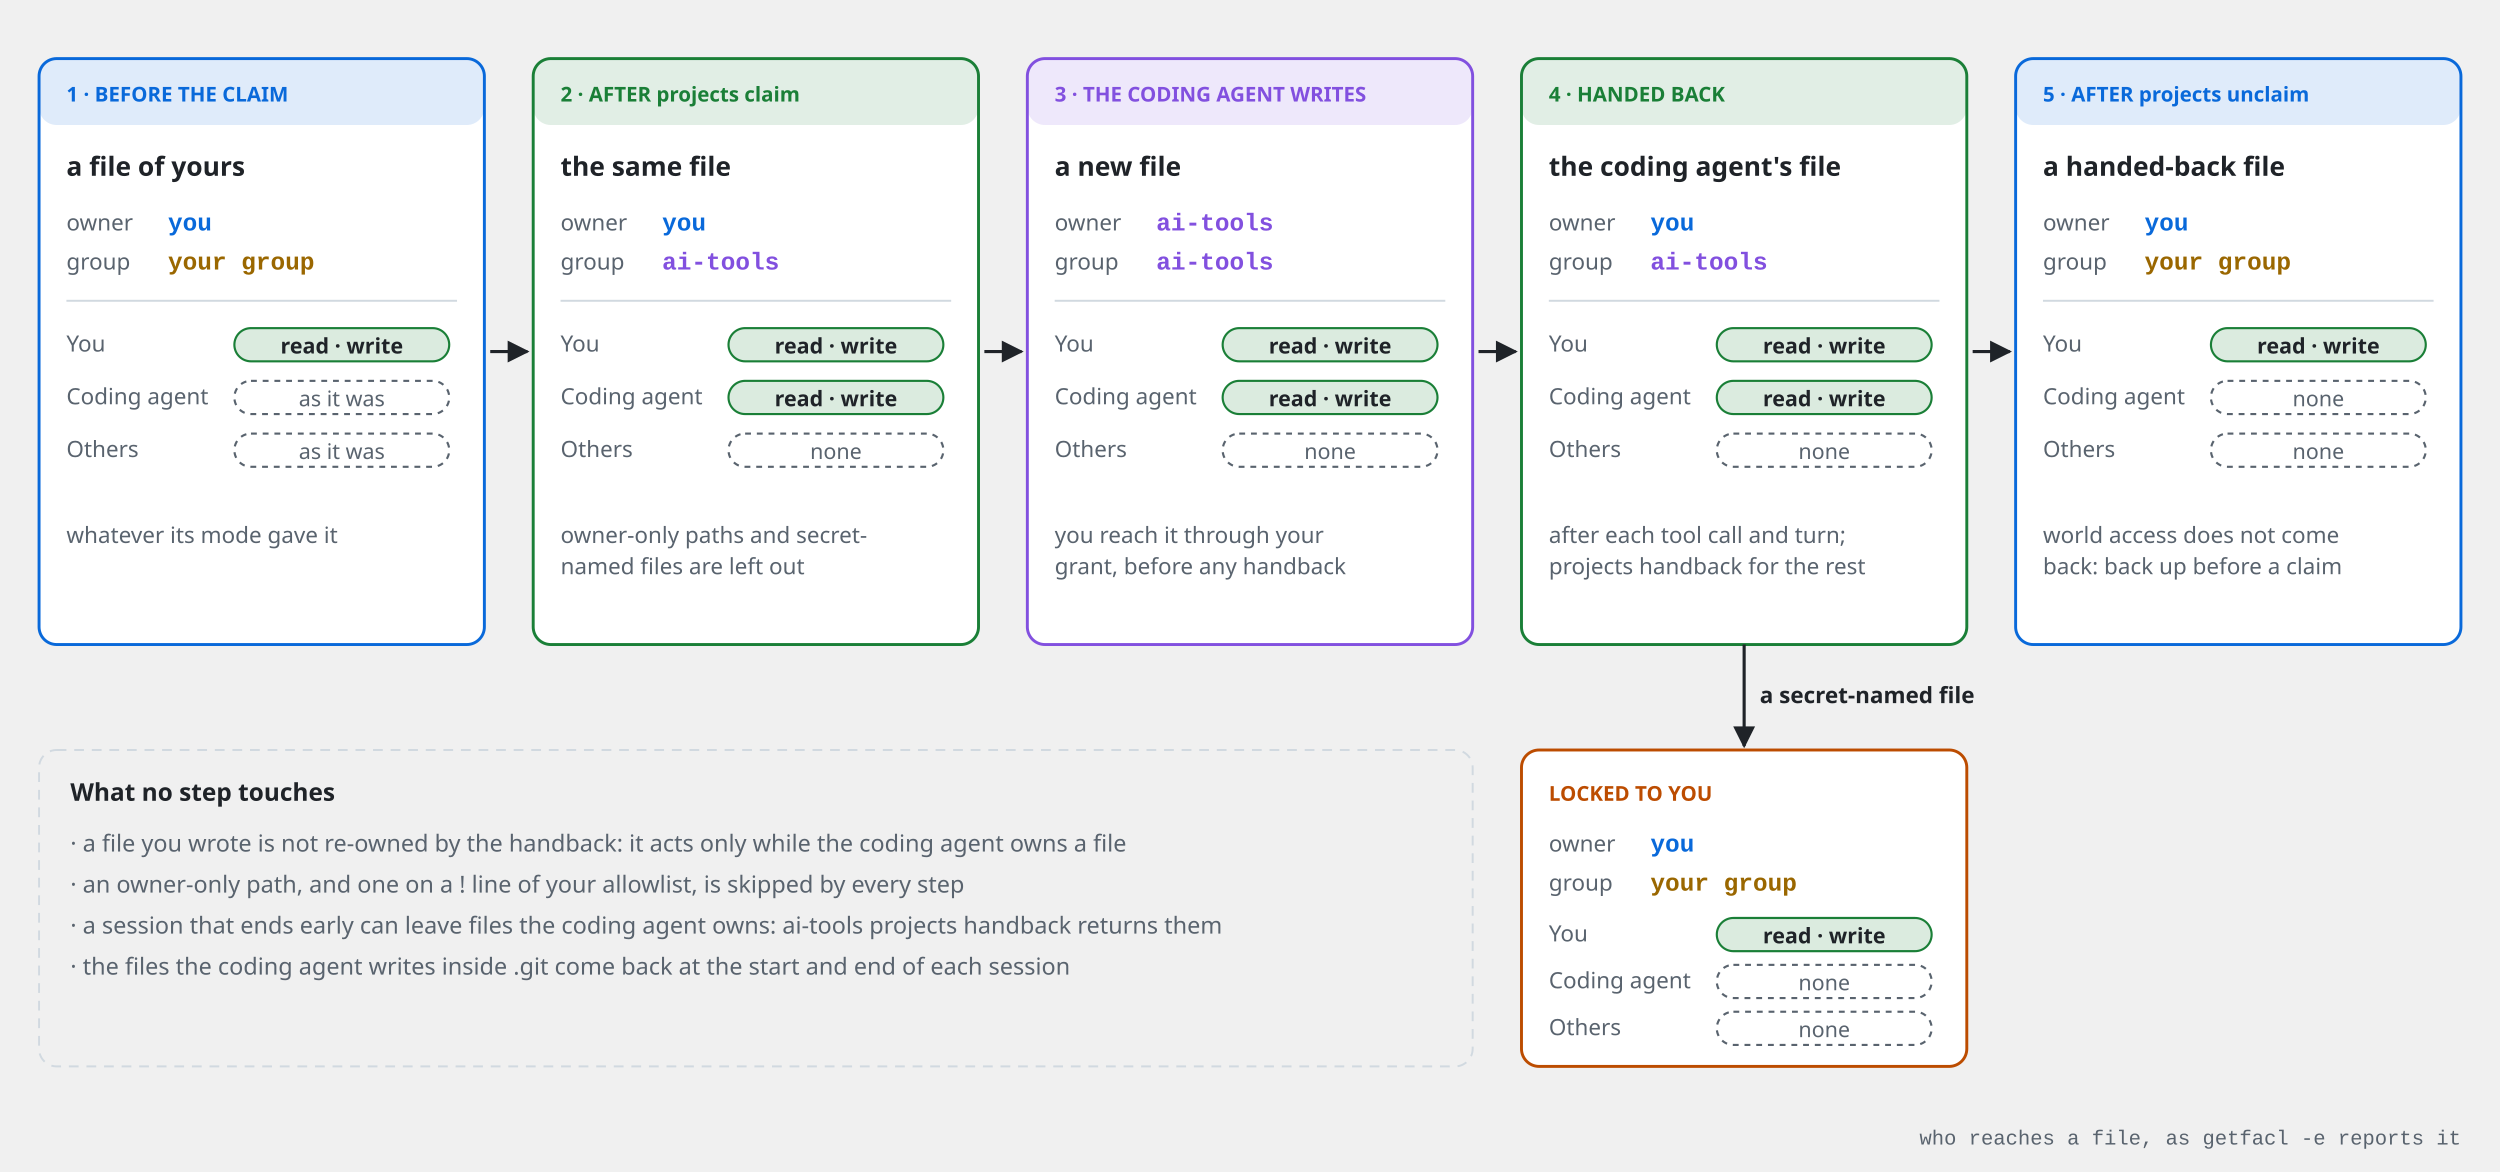
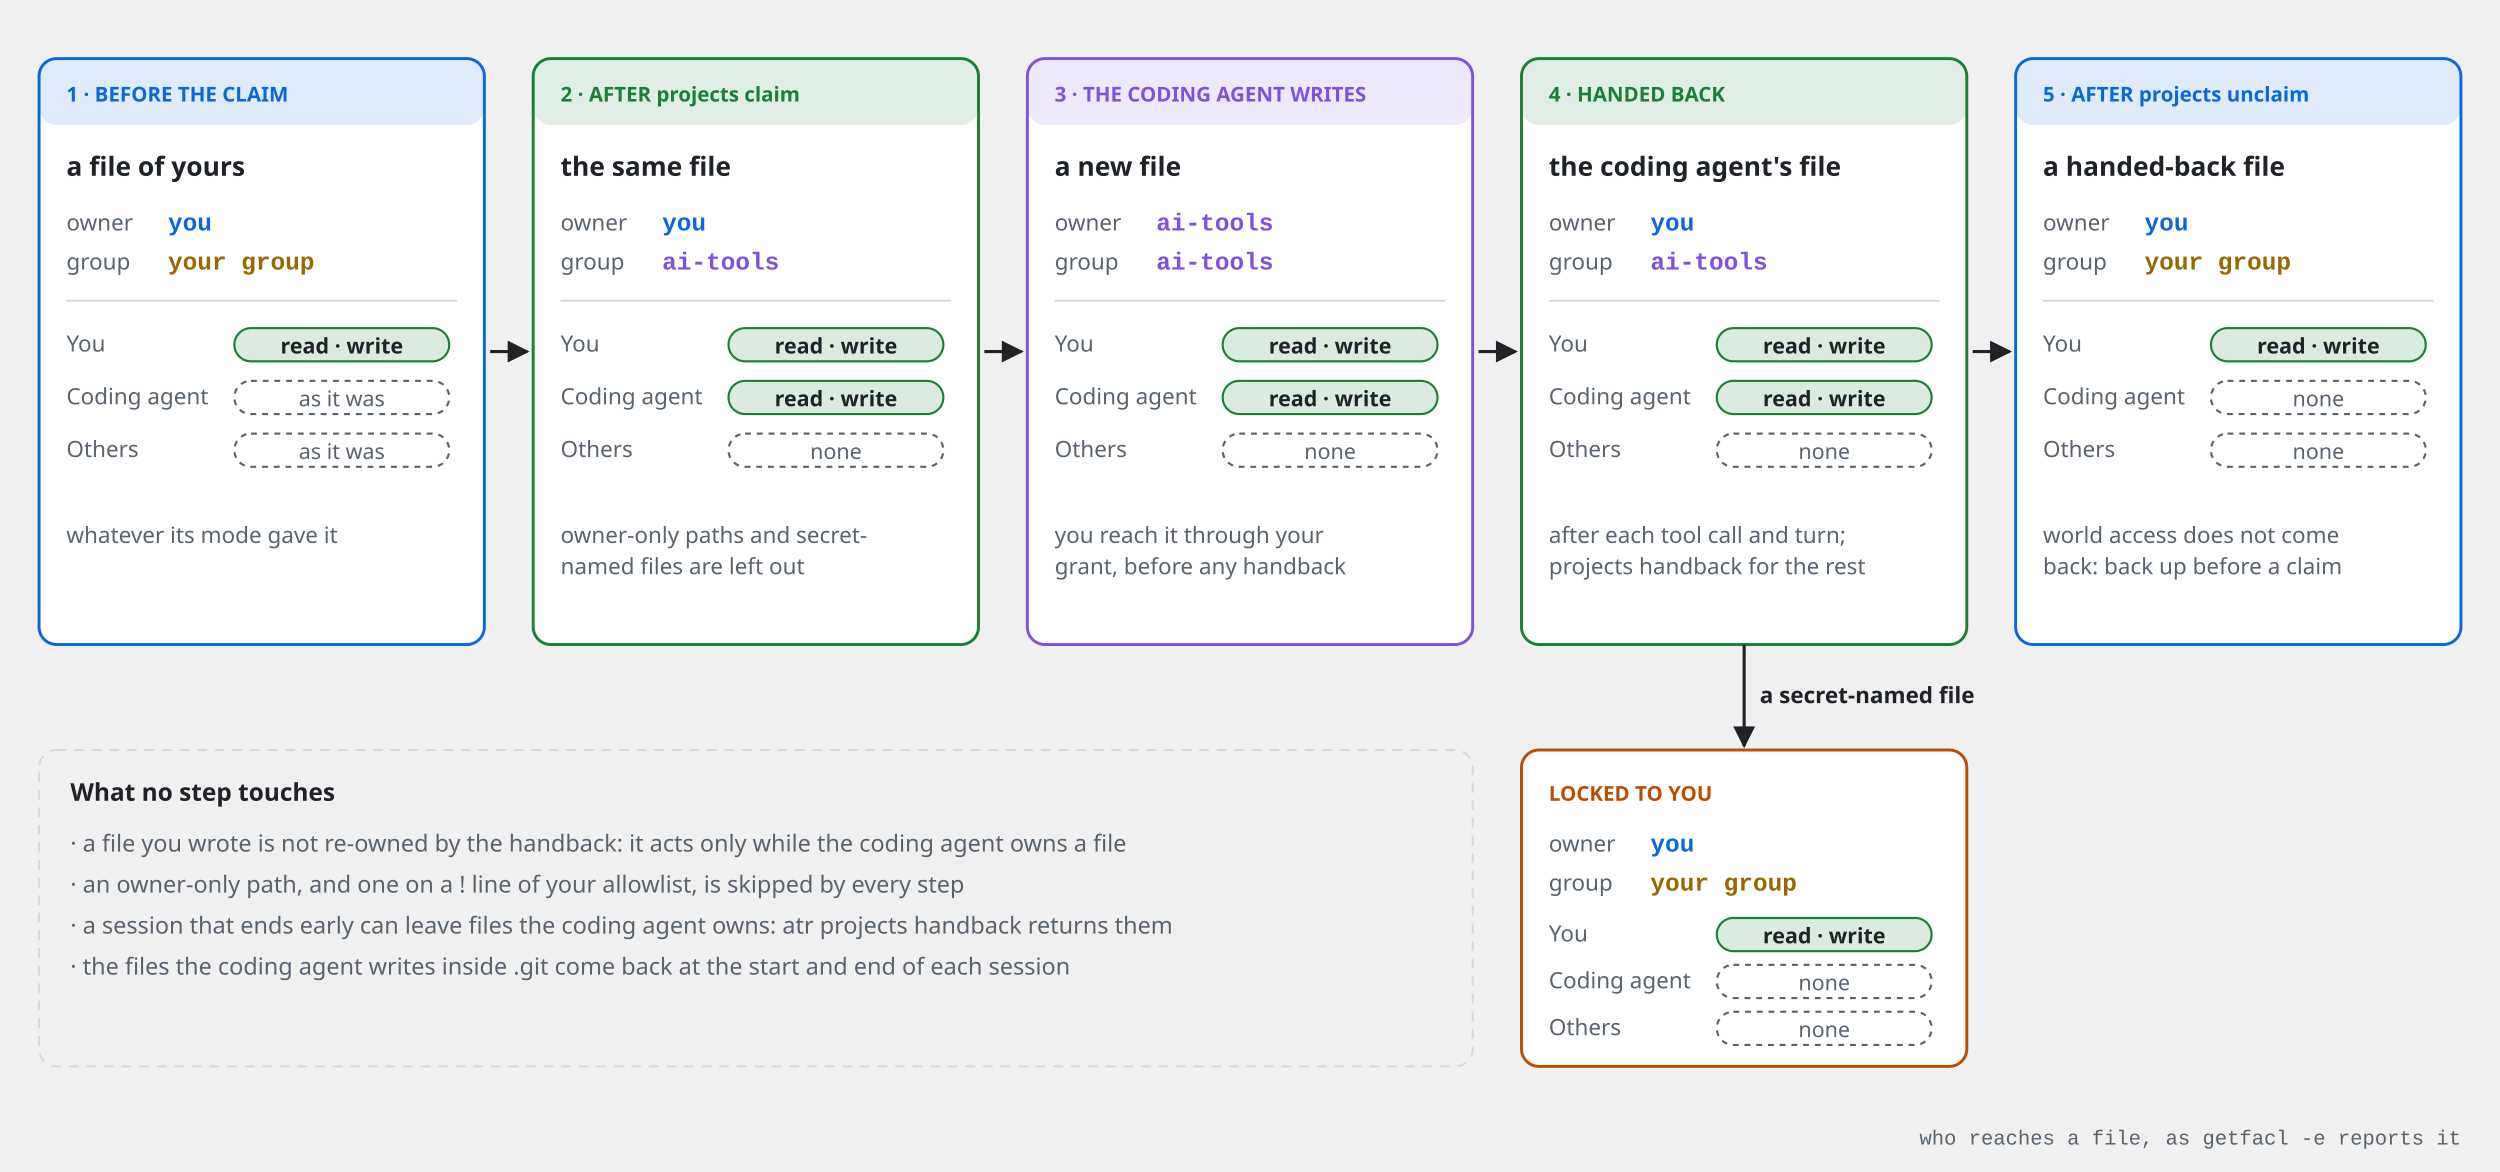
<svg xmlns="http://www.w3.org/2000/svg" viewBox="0 0 1280 600" width="1280" height="600" role="img" aria-labelledby="title desc" xml:space="preserve">
  <defs>
    <marker id="arrow-line" viewBox="0 0 10 10" refX="9" refY="5" markerWidth="7" markerHeight="7" orient="auto-start-reverse">
      <path d="M0 0 L10 5 L0 10 z" fill="#59636e" />
    </marker>
    <marker id="arrow-egress" viewBox="0 0 10 10" refX="9" refY="5" markerWidth="7" markerHeight="7" orient="auto-start-reverse">
      <path d="M0 0 L10 5 L0 10 z" fill="#cf222e" />
    </marker>
    <marker id="arrow-fg" viewBox="0 0 10 10" refX="9" refY="5" markerWidth="7" markerHeight="7" orient="auto-start-reverse">
      <path d="M0 0 L10 5 L0 10 z" fill="#1f2328" />
    </marker>
    <marker id="arrow-muted" viewBox="0 0 10 10" refX="9" refY="5" markerWidth="7" markerHeight="7" orient="auto-start-reverse">
      <path d="M0 0 L10 5 L0 10 z" fill="#59636e" />
    </marker>
    <marker id="arrow-operator" viewBox="0 0 10 10" refX="9" refY="5" markerWidth="7" markerHeight="7" orient="auto-start-reverse">
      <path d="M0 0 L10 5 L0 10 z" fill="#0969da" />
    </marker>
    <marker id="arrow-sandbox" viewBox="0 0 10 10" refX="9" refY="5" markerWidth="7" markerHeight="7" orient="auto-start-reverse">
      <path d="M0 0 L10 5 L0 10 z" fill="#8250df" />
    </marker>
    <marker id="arrow-root" viewBox="0 0 10 10" refX="9" refY="5" markerWidth="7" markerHeight="7" orient="auto-start-reverse">
      <path d="M0 0 L10 5 L0 10 z" fill="#bc4c00" />
    </marker>
    <marker id="arrow-project" viewBox="0 0 10 10" refX="9" refY="5" markerWidth="7" markerHeight="7" orient="auto-start-reverse">
      <path d="M0 0 L10 5 L0 10 z" fill="#1a7f37" />
    </marker>
  </defs>
  <rect x="20" y="30" width="228" height="300" rx="9" fill="#ffffff" stroke="#0969da" stroke-width="1.5" />
  <rect x="20" y="30" width="228" height="34" rx="9" fill="#0969da" fill-opacity="0.13" />
  <text x="34" y="52" text-anchor="start" font-family="-apple-system, BlinkMacSystemFont, 'Segoe UI', 'Noto Sans', Helvetica, Arial, sans-serif" font-size="10.5" font-weight="700" fill="#0969da">1 · BEFORE THE CLAIM</text>
  <text x="34" y="90" text-anchor="start" font-family="-apple-system, BlinkMacSystemFont, 'Segoe UI', 'Noto Sans', Helvetica, Arial, sans-serif" font-size="13.5" font-weight="600" fill="#1f2328">a file of yours</text>
  <text x="34" y="118" text-anchor="start" font-family="-apple-system, BlinkMacSystemFont, 'Segoe UI', 'Noto Sans', Helvetica, Arial, sans-serif" font-size="11.5" font-weight="400" fill="#59636e">owner</text>
  <text x="86" y="118" text-anchor="start" font-family="ui-monospace, SFMono-Regular, 'SF Mono', Menlo, Consolas, 'Liberation Mono', monospace" font-size="12.5" font-weight="600" fill="#0969da">you</text>
  <text x="34" y="138" text-anchor="start" font-family="-apple-system, BlinkMacSystemFont, 'Segoe UI', 'Noto Sans', Helvetica, Arial, sans-serif" font-size="11.5" font-weight="400" fill="#59636e">group</text>
  <text x="86" y="138" text-anchor="start" font-family="ui-monospace, SFMono-Regular, 'SF Mono', Menlo, Consolas, 'Liberation Mono', monospace" font-size="12.5" font-weight="600" fill="#9a6700">your group</text>
  <line x1="34" y1="154" x2="234" y2="154" stroke="#d1d9e0" />
  <text x="34" y="180" text-anchor="start" font-family="-apple-system, BlinkMacSystemFont, 'Segoe UI', 'Noto Sans', Helvetica, Arial, sans-serif" font-size="11.5" font-weight="400" fill="#59636e">You</text>
  <rect x="120" y="168" width="110" height="17" rx="8.5" fill="#1a7f37" fill-opacity="0.16" stroke="#1a7f37" stroke-width="1.1" />
  <text x="175" y="181" text-anchor="middle" font-family="-apple-system, BlinkMacSystemFont, 'Segoe UI', 'Noto Sans', Helvetica, Arial, sans-serif" font-size="11" font-weight="600" fill="#1f2328">read · write</text>
  <text x="34" y="207" text-anchor="start" font-family="-apple-system, BlinkMacSystemFont, 'Segoe UI', 'Noto Sans', Helvetica, Arial, sans-serif" font-size="11.5" font-weight="400" fill="#59636e">Coding agent</text>
  <rect x="120" y="195" width="110" height="17" rx="8.5" fill="none" stroke="#59636e" stroke-width="1.1" stroke-dasharray="3 3" />
  <text x="175" y="208" text-anchor="middle" font-family="-apple-system, BlinkMacSystemFont, 'Segoe UI', 'Noto Sans', Helvetica, Arial, sans-serif" font-size="11" font-weight="400" fill="#59636e">as it was</text>
  <text x="34" y="234" text-anchor="start" font-family="-apple-system, BlinkMacSystemFont, 'Segoe UI', 'Noto Sans', Helvetica, Arial, sans-serif" font-size="11.5" font-weight="400" fill="#59636e">Others</text>
  <rect x="120" y="222" width="110" height="17" rx="8.5" fill="none" stroke="#59636e" stroke-width="1.1" stroke-dasharray="3 3" />
  <text x="175" y="235" text-anchor="middle" font-family="-apple-system, BlinkMacSystemFont, 'Segoe UI', 'Noto Sans', Helvetica, Arial, sans-serif" font-size="11" font-weight="400" fill="#59636e">as it was</text>
  <text x="34" y="278" text-anchor="start" font-family="-apple-system, BlinkMacSystemFont, 'Segoe UI', 'Noto Sans', Helvetica, Arial, sans-serif" font-size="11.5" font-weight="400" fill="#59636e">whatever its mode gave it</text>
  <path d="M251 180.0 L270 180.0" fill="none" stroke="#1f2328" stroke-width="1.6" marker-end="url(#arrow-fg)" />
  <rect x="273" y="30" width="228" height="300" rx="9" fill="#ffffff" stroke="#1a7f37" stroke-width="1.5" />
  <rect x="273" y="30" width="228" height="34" rx="9" fill="#1a7f37" fill-opacity="0.13" />
  <text x="287" y="52" text-anchor="start" font-family="-apple-system, BlinkMacSystemFont, 'Segoe UI', 'Noto Sans', Helvetica, Arial, sans-serif" font-size="10.5" font-weight="700" fill="#1a7f37">2 · AFTER projects claim</text>
  <text x="287" y="90" text-anchor="start" font-family="-apple-system, BlinkMacSystemFont, 'Segoe UI', 'Noto Sans', Helvetica, Arial, sans-serif" font-size="13.5" font-weight="600" fill="#1f2328">the same file</text>
  <text x="287" y="118" text-anchor="start" font-family="-apple-system, BlinkMacSystemFont, 'Segoe UI', 'Noto Sans', Helvetica, Arial, sans-serif" font-size="11.5" font-weight="400" fill="#59636e">owner</text>
  <text x="339" y="118" text-anchor="start" font-family="ui-monospace, SFMono-Regular, 'SF Mono', Menlo, Consolas, 'Liberation Mono', monospace" font-size="12.5" font-weight="600" fill="#0969da">you</text>
  <text x="287" y="138" text-anchor="start" font-family="-apple-system, BlinkMacSystemFont, 'Segoe UI', 'Noto Sans', Helvetica, Arial, sans-serif" font-size="11.5" font-weight="400" fill="#59636e">group</text>
  <text x="339" y="138" text-anchor="start" font-family="ui-monospace, SFMono-Regular, 'SF Mono', Menlo, Consolas, 'Liberation Mono', monospace" font-size="12.5" font-weight="600" fill="#8250df">ai-tools</text>
  <line x1="287" y1="154" x2="487" y2="154" stroke="#d1d9e0" />
  <text x="287" y="180" text-anchor="start" font-family="-apple-system, BlinkMacSystemFont, 'Segoe UI', 'Noto Sans', Helvetica, Arial, sans-serif" font-size="11.5" font-weight="400" fill="#59636e">You</text>
  <rect x="373" y="168" width="110" height="17" rx="8.5" fill="#1a7f37" fill-opacity="0.16" stroke="#1a7f37" stroke-width="1.1" />
  <text x="428" y="181" text-anchor="middle" font-family="-apple-system, BlinkMacSystemFont, 'Segoe UI', 'Noto Sans', Helvetica, Arial, sans-serif" font-size="11" font-weight="600" fill="#1f2328">read · write</text>
  <text x="287" y="207" text-anchor="start" font-family="-apple-system, BlinkMacSystemFont, 'Segoe UI', 'Noto Sans', Helvetica, Arial, sans-serif" font-size="11.5" font-weight="400" fill="#59636e">Coding agent</text>
  <rect x="373" y="195" width="110" height="17" rx="8.5" fill="#1a7f37" fill-opacity="0.16" stroke="#1a7f37" stroke-width="1.1" />
  <text x="428" y="208" text-anchor="middle" font-family="-apple-system, BlinkMacSystemFont, 'Segoe UI', 'Noto Sans', Helvetica, Arial, sans-serif" font-size="11" font-weight="600" fill="#1f2328">read · write</text>
  <text x="287" y="234" text-anchor="start" font-family="-apple-system, BlinkMacSystemFont, 'Segoe UI', 'Noto Sans', Helvetica, Arial, sans-serif" font-size="11.5" font-weight="400" fill="#59636e">Others</text>
  <rect x="373" y="222" width="110" height="17" rx="8.5" fill="none" stroke="#59636e" stroke-width="1.1" stroke-dasharray="3 3" />
  <text x="428" y="235" text-anchor="middle" font-family="-apple-system, BlinkMacSystemFont, 'Segoe UI', 'Noto Sans', Helvetica, Arial, sans-serif" font-size="11" font-weight="400" fill="#59636e">none</text>
  <text x="287" y="278" text-anchor="start" font-family="-apple-system, BlinkMacSystemFont, 'Segoe UI', 'Noto Sans', Helvetica, Arial, sans-serif" font-size="11.5" font-weight="400" fill="#59636e">owner-only paths and secret-</text>
  <text x="287" y="294" text-anchor="start" font-family="-apple-system, BlinkMacSystemFont, 'Segoe UI', 'Noto Sans', Helvetica, Arial, sans-serif" font-size="11.5" font-weight="400" fill="#59636e">named files are left out</text>
  <path d="M504 180.0 L523 180.0" fill="none" stroke="#1f2328" stroke-width="1.6" marker-end="url(#arrow-fg)" />
  <rect x="526" y="30" width="228" height="300" rx="9" fill="#ffffff" stroke="#8250df" stroke-width="1.5" />
  <rect x="526" y="30" width="228" height="34" rx="9" fill="#8250df" fill-opacity="0.13" />
  <text x="540" y="52" text-anchor="start" font-family="-apple-system, BlinkMacSystemFont, 'Segoe UI', 'Noto Sans', Helvetica, Arial, sans-serif" font-size="10.5" font-weight="700" fill="#8250df">3 · THE CODING AGENT WRITES</text>
  <text x="540" y="90" text-anchor="start" font-family="-apple-system, BlinkMacSystemFont, 'Segoe UI', 'Noto Sans', Helvetica, Arial, sans-serif" font-size="13.5" font-weight="600" fill="#1f2328">a new file</text>
  <text x="540" y="118" text-anchor="start" font-family="-apple-system, BlinkMacSystemFont, 'Segoe UI', 'Noto Sans', Helvetica, Arial, sans-serif" font-size="11.5" font-weight="400" fill="#59636e">owner</text>
  <text x="592" y="118" text-anchor="start" font-family="ui-monospace, SFMono-Regular, 'SF Mono', Menlo, Consolas, 'Liberation Mono', monospace" font-size="12.5" font-weight="600" fill="#8250df">ai-tools</text>
  <text x="540" y="138" text-anchor="start" font-family="-apple-system, BlinkMacSystemFont, 'Segoe UI', 'Noto Sans', Helvetica, Arial, sans-serif" font-size="11.5" font-weight="400" fill="#59636e">group</text>
  <text x="592" y="138" text-anchor="start" font-family="ui-monospace, SFMono-Regular, 'SF Mono', Menlo, Consolas, 'Liberation Mono', monospace" font-size="12.5" font-weight="600" fill="#8250df">ai-tools</text>
  <line x1="540" y1="154" x2="740" y2="154" stroke="#d1d9e0" />
  <text x="540" y="180" text-anchor="start" font-family="-apple-system, BlinkMacSystemFont, 'Segoe UI', 'Noto Sans', Helvetica, Arial, sans-serif" font-size="11.5" font-weight="400" fill="#59636e">You</text>
  <rect x="626" y="168" width="110" height="17" rx="8.5" fill="#1a7f37" fill-opacity="0.16" stroke="#1a7f37" stroke-width="1.1" />
  <text x="681" y="181" text-anchor="middle" font-family="-apple-system, BlinkMacSystemFont, 'Segoe UI', 'Noto Sans', Helvetica, Arial, sans-serif" font-size="11" font-weight="600" fill="#1f2328">read · write</text>
  <text x="540" y="207" text-anchor="start" font-family="-apple-system, BlinkMacSystemFont, 'Segoe UI', 'Noto Sans', Helvetica, Arial, sans-serif" font-size="11.5" font-weight="400" fill="#59636e">Coding agent</text>
  <rect x="626" y="195" width="110" height="17" rx="8.5" fill="#1a7f37" fill-opacity="0.16" stroke="#1a7f37" stroke-width="1.1" />
  <text x="681" y="208" text-anchor="middle" font-family="-apple-system, BlinkMacSystemFont, 'Segoe UI', 'Noto Sans', Helvetica, Arial, sans-serif" font-size="11" font-weight="600" fill="#1f2328">read · write</text>
  <text x="540" y="234" text-anchor="start" font-family="-apple-system, BlinkMacSystemFont, 'Segoe UI', 'Noto Sans', Helvetica, Arial, sans-serif" font-size="11.5" font-weight="400" fill="#59636e">Others</text>
  <rect x="626" y="222" width="110" height="17" rx="8.5" fill="none" stroke="#59636e" stroke-width="1.1" stroke-dasharray="3 3" />
  <text x="681" y="235" text-anchor="middle" font-family="-apple-system, BlinkMacSystemFont, 'Segoe UI', 'Noto Sans', Helvetica, Arial, sans-serif" font-size="11" font-weight="400" fill="#59636e">none</text>
  <text x="540" y="278" text-anchor="start" font-family="-apple-system, BlinkMacSystemFont, 'Segoe UI', 'Noto Sans', Helvetica, Arial, sans-serif" font-size="11.5" font-weight="400" fill="#59636e">you reach it through your</text>
  <text x="540" y="294" text-anchor="start" font-family="-apple-system, BlinkMacSystemFont, 'Segoe UI', 'Noto Sans', Helvetica, Arial, sans-serif" font-size="11.5" font-weight="400" fill="#59636e">grant, before any handback</text>
  <path d="M757 180.0 L776 180.0" fill="none" stroke="#1f2328" stroke-width="1.6" marker-end="url(#arrow-fg)" />
  <rect x="779" y="30" width="228" height="300" rx="9" fill="#ffffff" stroke="#1a7f37" stroke-width="1.5" />
  <rect x="779" y="30" width="228" height="34" rx="9" fill="#1a7f37" fill-opacity="0.13" />
  <text x="793" y="52" text-anchor="start" font-family="-apple-system, BlinkMacSystemFont, 'Segoe UI', 'Noto Sans', Helvetica, Arial, sans-serif" font-size="10.5" font-weight="700" fill="#1a7f37">4 · HANDED BACK</text>
  <text x="793" y="90" text-anchor="start" font-family="-apple-system, BlinkMacSystemFont, 'Segoe UI', 'Noto Sans', Helvetica, Arial, sans-serif" font-size="13.5" font-weight="600" fill="#1f2328">the coding agent's file</text>
  <text x="793" y="118" text-anchor="start" font-family="-apple-system, BlinkMacSystemFont, 'Segoe UI', 'Noto Sans', Helvetica, Arial, sans-serif" font-size="11.5" font-weight="400" fill="#59636e">owner</text>
  <text x="845" y="118" text-anchor="start" font-family="ui-monospace, SFMono-Regular, 'SF Mono', Menlo, Consolas, 'Liberation Mono', monospace" font-size="12.5" font-weight="600" fill="#0969da">you</text>
  <text x="793" y="138" text-anchor="start" font-family="-apple-system, BlinkMacSystemFont, 'Segoe UI', 'Noto Sans', Helvetica, Arial, sans-serif" font-size="11.5" font-weight="400" fill="#59636e">group</text>
  <text x="845" y="138" text-anchor="start" font-family="ui-monospace, SFMono-Regular, 'SF Mono', Menlo, Consolas, 'Liberation Mono', monospace" font-size="12.5" font-weight="600" fill="#8250df">ai-tools</text>
  <line x1="793" y1="154" x2="993" y2="154" stroke="#d1d9e0" />
  <text x="793" y="180" text-anchor="start" font-family="-apple-system, BlinkMacSystemFont, 'Segoe UI', 'Noto Sans', Helvetica, Arial, sans-serif" font-size="11.5" font-weight="400" fill="#59636e">You</text>
  <rect x="879" y="168" width="110" height="17" rx="8.5" fill="#1a7f37" fill-opacity="0.16" stroke="#1a7f37" stroke-width="1.1" />
  <text x="934" y="181" text-anchor="middle" font-family="-apple-system, BlinkMacSystemFont, 'Segoe UI', 'Noto Sans', Helvetica, Arial, sans-serif" font-size="11" font-weight="600" fill="#1f2328">read · write</text>
  <text x="793" y="207" text-anchor="start" font-family="-apple-system, BlinkMacSystemFont, 'Segoe UI', 'Noto Sans', Helvetica, Arial, sans-serif" font-size="11.5" font-weight="400" fill="#59636e">Coding agent</text>
  <rect x="879" y="195" width="110" height="17" rx="8.5" fill="#1a7f37" fill-opacity="0.16" stroke="#1a7f37" stroke-width="1.1" />
  <text x="934" y="208" text-anchor="middle" font-family="-apple-system, BlinkMacSystemFont, 'Segoe UI', 'Noto Sans', Helvetica, Arial, sans-serif" font-size="11" font-weight="600" fill="#1f2328">read · write</text>
  <text x="793" y="234" text-anchor="start" font-family="-apple-system, BlinkMacSystemFont, 'Segoe UI', 'Noto Sans', Helvetica, Arial, sans-serif" font-size="11.5" font-weight="400" fill="#59636e">Others</text>
  <rect x="879" y="222" width="110" height="17" rx="8.5" fill="none" stroke="#59636e" stroke-width="1.1" stroke-dasharray="3 3" />
  <text x="934" y="235" text-anchor="middle" font-family="-apple-system, BlinkMacSystemFont, 'Segoe UI', 'Noto Sans', Helvetica, Arial, sans-serif" font-size="11" font-weight="400" fill="#59636e">none</text>
  <text x="793" y="278" text-anchor="start" font-family="-apple-system, BlinkMacSystemFont, 'Segoe UI', 'Noto Sans', Helvetica, Arial, sans-serif" font-size="11.5" font-weight="400" fill="#59636e">after each tool call and turn;</text>
  <text x="793" y="294" text-anchor="start" font-family="-apple-system, BlinkMacSystemFont, 'Segoe UI', 'Noto Sans', Helvetica, Arial, sans-serif" font-size="11.5" font-weight="400" fill="#59636e">projects handback for the rest</text>
  <path d="M1010 180.0 L1029 180.0" fill="none" stroke="#1f2328" stroke-width="1.6" marker-end="url(#arrow-fg)" />
  <rect x="1032" y="30" width="228" height="300" rx="9" fill="#ffffff" stroke="#0969da" stroke-width="1.5" />
  <rect x="1032" y="30" width="228" height="34" rx="9" fill="#0969da" fill-opacity="0.13" />
  <text x="1046" y="52" text-anchor="start" font-family="-apple-system, BlinkMacSystemFont, 'Segoe UI', 'Noto Sans', Helvetica, Arial, sans-serif" font-size="10.5" font-weight="700" fill="#0969da">5 · AFTER projects unclaim</text>
  <text x="1046" y="90" text-anchor="start" font-family="-apple-system, BlinkMacSystemFont, 'Segoe UI', 'Noto Sans', Helvetica, Arial, sans-serif" font-size="13.5" font-weight="600" fill="#1f2328">a handed-back file</text>
  <text x="1046" y="118" text-anchor="start" font-family="-apple-system, BlinkMacSystemFont, 'Segoe UI', 'Noto Sans', Helvetica, Arial, sans-serif" font-size="11.5" font-weight="400" fill="#59636e">owner</text>
  <text x="1098" y="118" text-anchor="start" font-family="ui-monospace, SFMono-Regular, 'SF Mono', Menlo, Consolas, 'Liberation Mono', monospace" font-size="12.5" font-weight="600" fill="#0969da">you</text>
  <text x="1046" y="138" text-anchor="start" font-family="-apple-system, BlinkMacSystemFont, 'Segoe UI', 'Noto Sans', Helvetica, Arial, sans-serif" font-size="11.5" font-weight="400" fill="#59636e">group</text>
  <text x="1098" y="138" text-anchor="start" font-family="ui-monospace, SFMono-Regular, 'SF Mono', Menlo, Consolas, 'Liberation Mono', monospace" font-size="12.5" font-weight="600" fill="#9a6700">your group</text>
  <line x1="1046" y1="154" x2="1246" y2="154" stroke="#d1d9e0" />
  <text x="1046" y="180" text-anchor="start" font-family="-apple-system, BlinkMacSystemFont, 'Segoe UI', 'Noto Sans', Helvetica, Arial, sans-serif" font-size="11.5" font-weight="400" fill="#59636e">You</text>
  <rect x="1132" y="168" width="110" height="17" rx="8.5" fill="#1a7f37" fill-opacity="0.16" stroke="#1a7f37" stroke-width="1.1" />
  <text x="1187" y="181" text-anchor="middle" font-family="-apple-system, BlinkMacSystemFont, 'Segoe UI', 'Noto Sans', Helvetica, Arial, sans-serif" font-size="11" font-weight="600" fill="#1f2328">read · write</text>
  <text x="1046" y="207" text-anchor="start" font-family="-apple-system, BlinkMacSystemFont, 'Segoe UI', 'Noto Sans', Helvetica, Arial, sans-serif" font-size="11.5" font-weight="400" fill="#59636e">Coding agent</text>
  <rect x="1132" y="195" width="110" height="17" rx="8.5" fill="none" stroke="#59636e" stroke-width="1.1" stroke-dasharray="3 3" />
  <text x="1187" y="208" text-anchor="middle" font-family="-apple-system, BlinkMacSystemFont, 'Segoe UI', 'Noto Sans', Helvetica, Arial, sans-serif" font-size="11" font-weight="400" fill="#59636e">none</text>
  <text x="1046" y="234" text-anchor="start" font-family="-apple-system, BlinkMacSystemFont, 'Segoe UI', 'Noto Sans', Helvetica, Arial, sans-serif" font-size="11.5" font-weight="400" fill="#59636e">Others</text>
  <rect x="1132" y="222" width="110" height="17" rx="8.5" fill="none" stroke="#59636e" stroke-width="1.1" stroke-dasharray="3 3" />
  <text x="1187" y="235" text-anchor="middle" font-family="-apple-system, BlinkMacSystemFont, 'Segoe UI', 'Noto Sans', Helvetica, Arial, sans-serif" font-size="11" font-weight="400" fill="#59636e">none</text>
  <text x="1046" y="278" text-anchor="start" font-family="-apple-system, BlinkMacSystemFont, 'Segoe UI', 'Noto Sans', Helvetica, Arial, sans-serif" font-size="11.5" font-weight="400" fill="#59636e">world access does not come</text>
  <text x="1046" y="294" text-anchor="start" font-family="-apple-system, BlinkMacSystemFont, 'Segoe UI', 'Noto Sans', Helvetica, Arial, sans-serif" font-size="11.5" font-weight="400" fill="#59636e">back: back up before a claim</text>
  <path d="M893.0 330 L893.0 382" fill="none" stroke="#1f2328" stroke-width="1.6" marker-end="url(#arrow-fg)" />
  <text x="901.0" y="360" text-anchor="start" font-family="-apple-system, BlinkMacSystemFont, 'Segoe UI', 'Noto Sans', Helvetica, Arial, sans-serif" font-size="11.5" font-weight="600" fill="#1f2328">a secret-named file</text>
  <rect x="779" y="384" width="228" height="162" rx="9" fill="#ffffff" stroke="#bc4c00" stroke-width="1.5" />
  <text x="793" y="410" text-anchor="start" font-family="-apple-system, BlinkMacSystemFont, 'Segoe UI', 'Noto Sans', Helvetica, Arial, sans-serif" font-size="10.5" font-weight="700" fill="#bc4c00">LOCKED TO YOU</text>
  <text x="793" y="436" text-anchor="start" font-family="-apple-system, BlinkMacSystemFont, 'Segoe UI', 'Noto Sans', Helvetica, Arial, sans-serif" font-size="11.5" font-weight="400" fill="#59636e">owner</text>
  <text x="845" y="436" text-anchor="start" font-family="ui-monospace, SFMono-Regular, 'SF Mono', Menlo, Consolas, 'Liberation Mono', monospace" font-size="12.5" font-weight="600" fill="#0969da">you</text>
  <text x="793" y="456" text-anchor="start" font-family="-apple-system, BlinkMacSystemFont, 'Segoe UI', 'Noto Sans', Helvetica, Arial, sans-serif" font-size="11.5" font-weight="400" fill="#59636e">group</text>
  <text x="845" y="456" text-anchor="start" font-family="ui-monospace, SFMono-Regular, 'SF Mono', Menlo, Consolas, 'Liberation Mono', monospace" font-size="12.5" font-weight="600" fill="#9a6700">your group</text>
  <text x="793" y="482" text-anchor="start" font-family="-apple-system, BlinkMacSystemFont, 'Segoe UI', 'Noto Sans', Helvetica, Arial, sans-serif" font-size="11.5" font-weight="400" fill="#59636e">You</text>
  <rect x="879" y="470" width="110" height="17" rx="8.5" fill="#1a7f37" fill-opacity="0.16" stroke="#1a7f37" stroke-width="1.1" />
  <text x="934" y="483" text-anchor="middle" font-family="-apple-system, BlinkMacSystemFont, 'Segoe UI', 'Noto Sans', Helvetica, Arial, sans-serif" font-size="11" font-weight="600" fill="#1f2328">read · write</text>
  <text x="793" y="506" text-anchor="start" font-family="-apple-system, BlinkMacSystemFont, 'Segoe UI', 'Noto Sans', Helvetica, Arial, sans-serif" font-size="11.5" font-weight="400" fill="#59636e">Coding agent</text>
  <rect x="879" y="494" width="110" height="17" rx="8.5" fill="none" stroke="#59636e" stroke-width="1.1" stroke-dasharray="3 3" />
  <text x="934" y="507" text-anchor="middle" font-family="-apple-system, BlinkMacSystemFont, 'Segoe UI', 'Noto Sans', Helvetica, Arial, sans-serif" font-size="11" font-weight="400" fill="#59636e">none</text>
  <text x="793" y="530" text-anchor="start" font-family="-apple-system, BlinkMacSystemFont, 'Segoe UI', 'Noto Sans', Helvetica, Arial, sans-serif" font-size="11.5" font-weight="400" fill="#59636e">Others</text>
  <rect x="879" y="518" width="110" height="17" rx="8.5" fill="none" stroke="#59636e" stroke-width="1.1" stroke-dasharray="3 3" />
  <text x="934" y="531" text-anchor="middle" font-family="-apple-system, BlinkMacSystemFont, 'Segoe UI', 'Noto Sans', Helvetica, Arial, sans-serif" font-size="11" font-weight="400" fill="#59636e">none</text>
  <rect x="20" y="384" width="734" height="162" rx="9" fill="none" stroke="#d1d9e0" stroke-dasharray="5 4" />
  <text x="36" y="410" text-anchor="start" font-family="-apple-system, BlinkMacSystemFont, 'Segoe UI', 'Noto Sans', Helvetica, Arial, sans-serif" font-size="12.5" font-weight="600" fill="#1f2328">What no step touches</text>
  <text x="36" y="436" text-anchor="start" font-family="-apple-system, BlinkMacSystemFont, 'Segoe UI', 'Noto Sans', Helvetica, Arial, sans-serif" font-size="12" font-weight="400" fill="#59636e">· a file you wrote is not re-owned by the handback: it acts only while the coding agent owns a file</text>
  <text x="36" y="457" text-anchor="start" font-family="-apple-system, BlinkMacSystemFont, 'Segoe UI', 'Noto Sans', Helvetica, Arial, sans-serif" font-size="12" font-weight="400" fill="#59636e">· an owner-only path, and one on a ! line of your allowlist, is skipped by every step</text>
-   <text x="36" y="478" text-anchor="start" font-family="-apple-system, BlinkMacSystemFont, 'Segoe UI', 'Noto Sans', Helvetica, Arial, sans-serif" font-size="12" font-weight="400" fill="#59636e">· a session that ends early can leave files the coding agent owns: ai-tools projects handback returns them</text>
+   <text x="36" y="478" text-anchor="start" font-family="-apple-system, BlinkMacSystemFont, 'Segoe UI', 'Noto Sans', Helvetica, Arial, sans-serif" font-size="12" font-weight="400" fill="#59636e">· a session that ends early can leave files the coding agent owns: atr projects handback returns them</text>
  <text x="36" y="499" text-anchor="start" font-family="-apple-system, BlinkMacSystemFont, 'Segoe UI', 'Noto Sans', Helvetica, Arial, sans-serif" font-size="12" font-weight="400" fill="#59636e">· the files the coding agent writes inside .git come back at the start and end of each session</text>
  <text x="1260" y="586" text-anchor="end" font-family="ui-monospace, SFMono-Regular, 'SF Mono', Menlo, Consolas, 'Liberation Mono', monospace" font-size="10.5" font-weight="400" fill="#59636e">who reaches a file, as getfacl -e reports it</text>
</svg>
